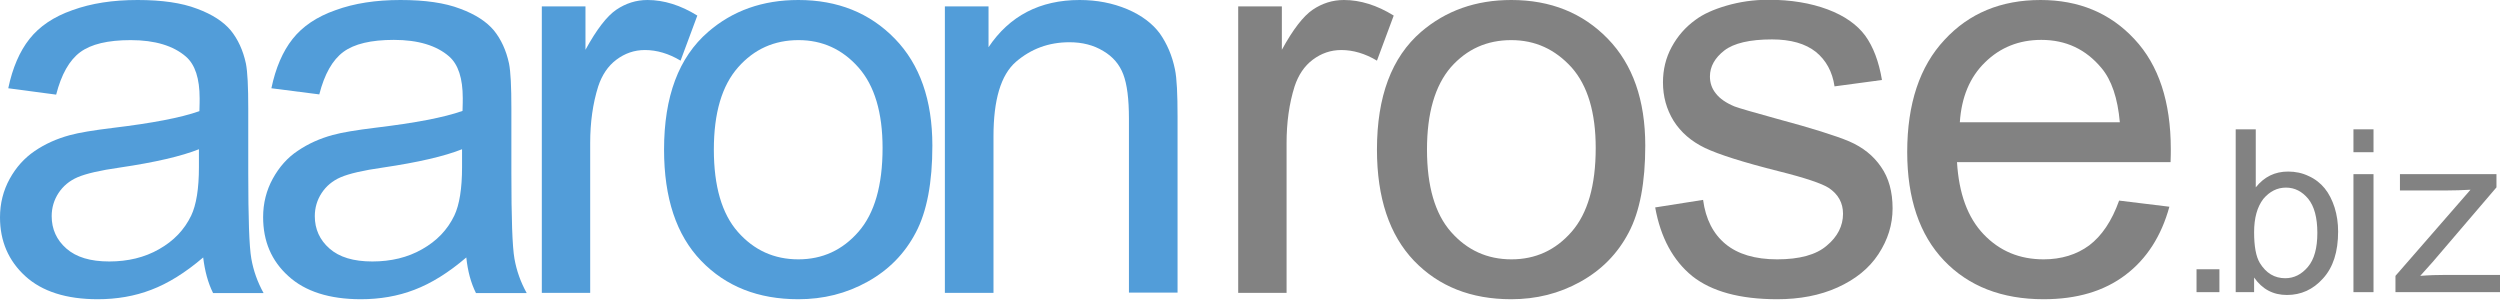
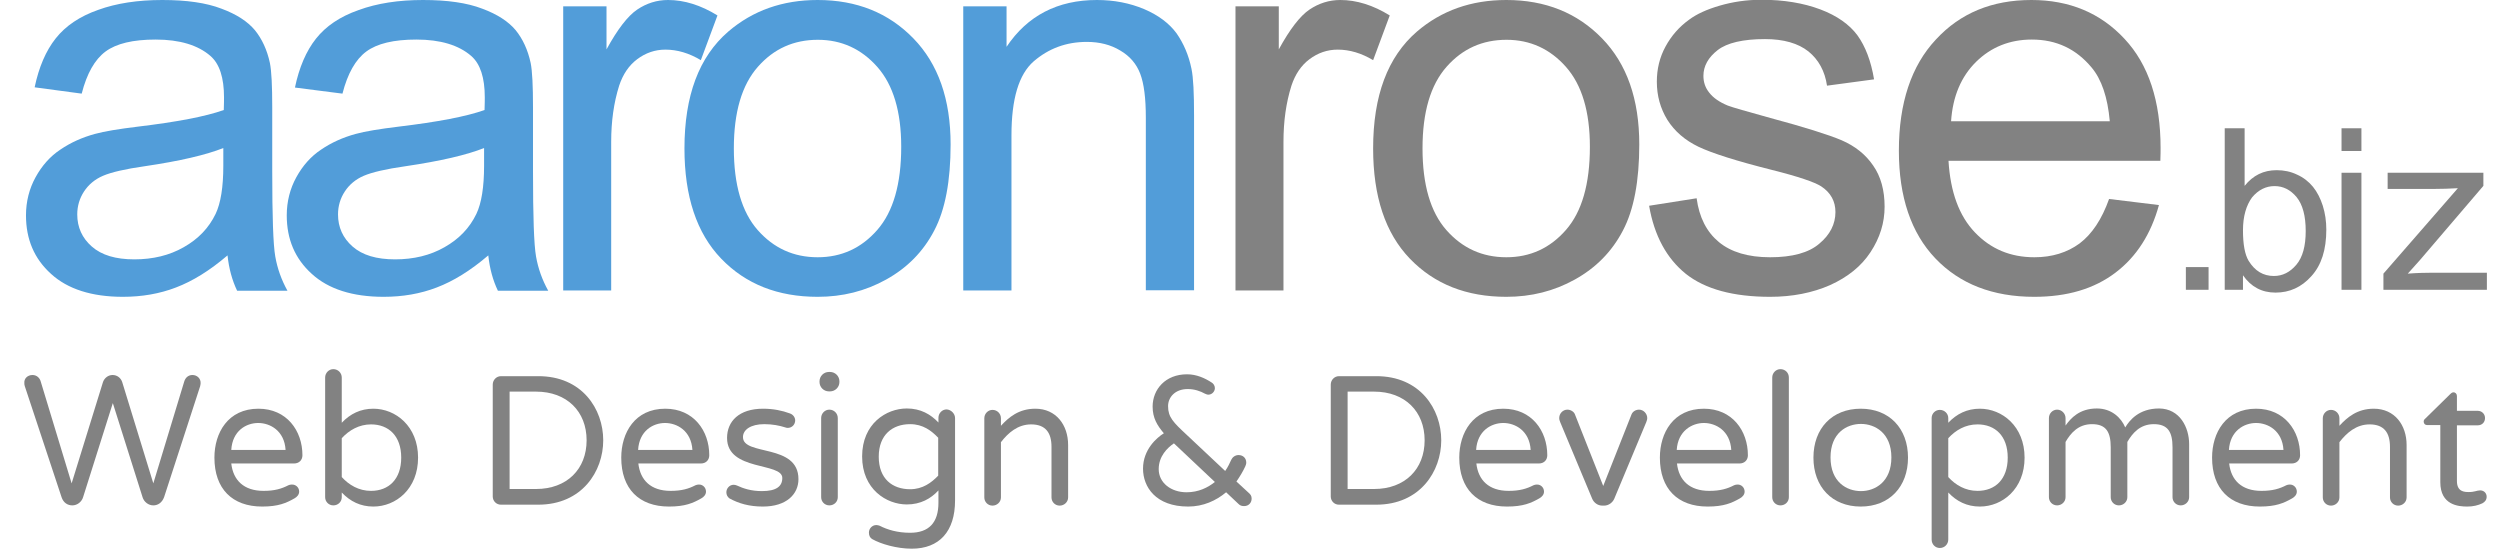
- <svg xmlns="http://www.w3.org/2000/svg" version="1.1" id="Layer_1" x="0px" y="0px" viewBox="0 0 1059.4 126.8" enable-background="new 0 0 1059.4 126.8" xml:space="preserve">
+ <svg xmlns="http://www.w3.org/2000/svg" version="1.1" id="Layer_1" x="0px" y="0px" viewBox="0 0 1068 234.5" enable-background="new 0 0 1068 234.5" xml:space="preserve">
  <g>
-     <path fill="#529DD9" d="M86.1,109.1c-7.6,6.5-14.9,11-22,13.7c-7,2.7-14.6,4-22.7,4c-13.3,0-23.6-3.3-30.7-9.8   C3.6,110.5,0,102.2,0,92.1c0-5.9,1.4-11.4,4.1-16.3C6.8,70.9,10.3,67,14.7,64c4.4-3,9.3-5.2,14.8-6.7c4-1.1,10.1-2.1,18.3-3.1   c16.6-2,28.8-4.3,36.7-7.1c0.1-2.8,0.1-4.6,0.1-5.4c0-8.4-1.9-14.3-5.8-17.7c-5.3-4.6-13.1-7-23.4-7c-9.7,0-16.8,1.7-21.4,5.1   c-4.6,3.4-8,9.4-10.2,18L3.5,37.4c1.8-8.6,4.8-15.6,9-20.9c4.2-5.3,10.2-9.4,18.2-12.2C38.7,1.4,47.8,0,58.3,0   C68.6,0,77,1.2,83.5,3.7c6.5,2.4,11.2,5.5,14.3,9.2c3,3.7,5.2,8.4,6.4,14c0.7,3.5,1,9.8,1,19v27.4c0,19.1,0.4,31.2,1.3,36.3   c0.9,5.1,2.6,9.9,5.2,14.6H90.3C88.1,119.8,86.8,114.8,86.1,109.1z M84.4,63.2c-7.5,3-18.7,5.6-33.6,7.8   c-8.5,1.2-14.4,2.6-17.9,4.1c-3.5,1.5-6.2,3.8-8.1,6.7c-1.9,2.9-2.9,6.2-2.9,9.8c0,5.5,2.1,10.1,6.2,13.7   c4.2,3.7,10.2,5.5,18.2,5.5c7.9,0,15-1.7,21.1-5.2c6.2-3.5,10.7-8.2,13.6-14.2c2.2-4.6,3.3-11.5,3.3-20.6V63.2z" />
-     <path fill="#529DD9" d="M197.6,109.1c-7.6,6.5-14.9,11-22,13.7c-7,2.7-14.6,4-22.7,4c-13.3,0-23.6-3.3-30.7-9.8   c-7.2-6.5-10.7-14.8-10.7-25c0-5.9,1.4-11.4,4.1-16.3c2.7-4.9,6.2-8.9,10.6-11.8c4.4-3,9.3-5.2,14.8-6.7c4-1.1,10.1-2.1,18.3-3.1   c16.6-2,28.8-4.3,36.7-7.1c0.1-2.8,0.1-4.6,0.1-5.4c0-8.4-1.9-14.3-5.8-17.7c-5.3-4.6-13.1-7-23.4-7c-9.7,0-16.8,1.7-21.4,5.1   c-4.6,3.4-8,9.4-10.2,18L115,37.4c1.8-8.6,4.8-15.6,9-20.9c4.2-5.3,10.2-9.4,18.2-12.2c7.9-2.9,17.1-4.3,27.5-4.3   c10.4,0,18.8,1.2,25.3,3.7c6.5,2.4,11.2,5.5,14.3,9.2c3,3.7,5.2,8.4,6.4,14c0.7,3.5,1,9.8,1,19v27.4c0,19.1,0.4,31.2,1.3,36.3   c0.9,5.1,2.6,9.9,5.2,14.6h-21.5C199.5,119.8,198.2,114.8,197.6,109.1z M195.9,63.2c-7.5,3-18.7,5.6-33.6,7.8   c-8.5,1.2-14.4,2.6-17.9,4.1c-3.5,1.5-6.2,3.8-8.1,6.7c-1.9,2.9-2.9,6.2-2.9,9.8c0,5.5,2.1,10.1,6.2,13.7   c4.2,3.7,10.2,5.5,18.2,5.5c7.9,0,15-1.7,21.1-5.2c6.2-3.5,10.7-8.2,13.6-14.2c2.2-4.6,3.3-11.5,3.3-20.6V63.2z" />
-     <path fill="#529DD9" d="M229.6,124.1V2.7h18.5v18.4c4.7-8.6,9.1-14.3,13.1-17S269.6,0,274.4,0c6.9,0,14,2.2,21.1,6.6l-7.1,19.1   c-5-3-10.1-4.5-15.1-4.5c-4.5,0-8.5,1.4-12.1,4.1c-3.6,2.7-6.1,6.5-7.7,11.3c-2.3,7.3-3.4,15.3-3.4,24v63.5H229.6z" />
-     <path fill="#529DD9" d="M281.4,63.4c0-22.5,6.2-39.1,18.7-49.9C310.5,4.5,323.2,0,338.3,0c16.7,0,30.3,5.5,40.9,16.4   c10.6,10.9,15.9,26,15.9,45.3c0,15.6-2.3,27.9-7,36.8c-4.7,9-11.5,15.9-20.5,20.9c-9,5-18.7,7.4-29.3,7.4c-17,0-30.7-5.4-41.2-16.3   C286.6,99.6,281.4,83.9,281.4,63.4z M302.5,63.4c0,15.5,3.4,27.2,10.2,34.9c6.8,7.7,15.3,11.6,25.6,11.6c10.2,0,18.7-3.9,25.5-11.7   s10.2-19.6,10.2-35.5c0-15-3.4-26.4-10.2-34.1c-6.8-7.7-15.3-11.6-25.4-11.6c-10.3,0-18.8,3.8-25.6,11.5   C305.9,36.3,302.5,47.9,302.5,63.4z" />
-     <path fill="#529DD9" d="M400.4,124.1V2.7h18.5V20c8.9-13.3,21.8-20,38.6-20c7.3,0,14,1.3,20.2,3.9c6.1,2.6,10.7,6.1,13.8,10.3   c3,4.3,5.2,9.3,6.4,15.2c0.8,3.8,1.1,10.5,1.1,20v74.6h-20.6V50.3c0-8.4-0.8-14.6-2.4-18.8c-1.6-4.2-4.4-7.5-8.5-9.9   c-4.1-2.5-8.9-3.7-14.3-3.7c-8.8,0-16.3,2.8-22.7,8.3c-6.4,5.6-9.5,16.1-9.5,31.6v66.3H400.4z" />
+     <g>
+       <path fill="#529DD9" d="M97.2,109.1c-7.6,6.5-14.9,11-22,13.7c-7,2.7-14.6,4-22.7,4c-13.3,0-23.6-3.3-30.7-9.8    c-7.2-6.5-10.7-14.8-10.7-25c0-5.9,1.4-11.4,4.1-16.3c2.7-4.9,6.2-8.9,10.6-11.8c4.4-3,9.3-5.2,14.8-6.7c4-1.1,10.1-2.1,18.3-3.1    c16.6-2,28.8-4.3,36.7-7.1c0.1-2.8,0.1-4.6,0.1-5.4c0-8.4-1.9-14.3-5.8-17.7c-5.3-4.6-13.1-7-23.4-7c-9.7,0-16.8,1.7-21.4,5.1    c-4.6,3.4-8,9.4-10.2,18l-20.1-2.7c1.8-8.6,4.8-15.6,9-20.9c4.2-5.3,10.2-9.4,18.2-12.2C49.7,1.4,58.9,0,69.3,0    c10.4,0,18.8,1.2,25.3,3.7c6.5,2.4,11.2,5.5,14.3,9.2c3,3.7,5.2,8.4,6.4,14c0.7,3.5,1,9.8,1,19v27.4c0,19.1,0.4,31.2,1.3,36.3    c0.9,5.1,2.6,9.9,5.2,14.6h-21.5C99.2,119.8,97.8,114.8,97.2,109.1z M95.5,63.2c-7.5,3-18.7,5.6-33.6,7.8    c-8.5,1.2-14.4,2.6-17.9,4.1c-3.5,1.5-6.2,3.8-8.1,6.7c-1.9,2.9-2.9,6.2-2.9,9.8c0,5.5,2.1,10.1,6.2,13.7    c4.2,3.7,10.2,5.5,18.2,5.5c7.9,0,15-1.7,21.1-5.2c6.2-3.5,10.7-8.2,13.6-14.2c2.2-4.6,3.3-11.5,3.3-20.6V63.2z" />
+     </g>
+     <g>
+       <path fill="#529DD9" d="M208.6,109.1c-7.6,6.5-14.9,11-22,13.7c-7,2.7-14.6,4-22.7,4c-13.3,0-23.6-3.3-30.7-9.8    c-7.2-6.5-10.7-14.8-10.7-25c0-5.9,1.4-11.4,4.1-16.3c2.7-4.9,6.2-8.9,10.6-11.8c4.4-3,9.3-5.2,14.8-6.7c4-1.1,10.1-2.1,18.3-3.1    c16.6-2,28.8-4.3,36.7-7.1c0.1-2.8,0.1-4.6,0.1-5.4c0-8.4-1.9-14.3-5.8-17.7c-5.3-4.6-13.1-7-23.4-7c-9.7,0-16.8,1.7-21.4,5.1    c-4.6,3.4-8,9.4-10.2,18L126,37.4c1.8-8.6,4.8-15.6,9-20.9c4.2-5.3,10.2-9.4,18.2-12.2c7.9-2.9,17.1-4.3,27.5-4.3    c10.4,0,18.8,1.2,25.3,3.7c6.5,2.4,11.2,5.5,14.3,9.2c3,3.7,5.2,8.4,6.4,14c0.7,3.5,1,9.8,1,19v27.4c0,19.1,0.4,31.2,1.3,36.3    c0.9,5.1,2.6,9.9,5.2,14.6h-21.5C210.6,119.8,209.2,114.8,208.6,109.1z M206.9,63.2c-7.5,3-18.7,5.6-33.6,7.8    c-8.5,1.2-14.4,2.6-17.9,4.1c-3.5,1.5-6.2,3.8-8.1,6.7c-1.9,2.9-2.9,6.2-2.9,9.8c0,5.5,2.1,10.1,6.2,13.7    c4.2,3.7,10.2,5.5,18.2,5.5c7.9,0,15-1.7,21.1-5.2c6.2-3.5,10.7-8.2,13.6-14.2c2.2-4.6,3.3-11.5,3.3-20.6V63.2z" />
+     </g>
+     <g>
+       <path fill="#529DD9" d="M240.6,124.1V2.7h18.5v18.4c4.7-8.6,9.1-14.3,13.1-17S280.6,0,285.4,0c6.9,0,14,2.2,21.1,6.6l-7.1,19.1    c-5-3-10.1-4.5-15.1-4.5c-4.5,0-8.5,1.4-12.1,4.1c-3.6,2.7-6.1,6.5-7.7,11.3c-2.3,7.3-3.4,15.3-3.4,24v63.5H240.6z" />
+     </g>
+     <g>
+       <path fill="#529DD9" d="M292.4,63.4c0-22.5,6.2-39.1,18.7-49.9C321.6,4.5,334.3,0,349.3,0c16.7,0,30.3,5.5,40.9,16.4    c10.6,10.9,15.9,26,15.9,45.3c0,15.6-2.3,27.9-7,36.8c-4.7,9-11.5,15.9-20.5,20.9c-9,5-18.7,7.4-29.3,7.4    c-17,0-30.7-5.4-41.2-16.3C297.6,99.6,292.4,83.9,292.4,63.4z M313.5,63.4c0,15.5,3.4,27.2,10.2,34.9c6.8,7.7,15.3,11.6,25.6,11.6    c10.2,0,18.7-3.9,25.5-11.7S385,78.6,385,62.7c0-15-3.4-26.4-10.2-34.1c-6.8-7.7-15.3-11.6-25.4-11.6c-10.3,0-18.8,3.8-25.6,11.5    C316.9,36.3,313.5,47.9,313.5,63.4z" />
+     </g>
+     <g>
+       <path fill="#529DD9" d="M411.5,124.1V2.7H430V20c8.9-13.3,21.8-20,38.6-20c7.3,0,14,1.3,20.2,3.9c6.1,2.6,10.7,6.1,13.8,10.3    c3,4.3,5.2,9.3,6.4,15.2c0.8,3.8,1.1,10.5,1.1,20v74.6h-20.6V50.3c0-8.4-0.8-14.6-2.4-18.8c-1.6-4.2-4.4-7.5-8.5-9.9    c-4.1-2.5-8.9-3.7-14.3-3.7c-8.8,0-16.3,2.8-22.7,8.3c-6.4,5.6-9.5,16.1-9.5,31.6v66.3H411.5z" />
+     </g>
  </g>
  <g>
-     <path fill="#828282" d="M524.7,124.1V2.7h18.5v18.4c4.7-8.6,9.1-14.3,13.1-17c4-2.7,8.4-4.1,13.2-4.1c6.9,0,14,2.2,21.1,6.6   l-7.1,19.1c-5-3-10.1-4.5-15.1-4.5c-4.5,0-8.5,1.4-12.1,4.1c-3.6,2.7-6.1,6.5-7.7,11.3c-2.3,7.3-3.4,15.3-3.4,24v63.5H524.7z" />
-     <path fill="#828282" d="M583.5,63.4c0-22.5,6.2-39.1,18.7-49.9C612.7,4.5,625.4,0,640.4,0c16.7,0,30.3,5.5,40.9,16.4   c10.6,10.9,15.9,26,15.9,45.3c0,15.6-2.3,27.9-7,36.8c-4.7,9-11.5,15.9-20.5,20.9c-9,5-18.7,7.4-29.3,7.4c-17,0-30.7-5.4-41.2-16.3   C588.8,99.6,583.5,83.9,583.5,63.4z M604.7,63.4c0,15.5,3.4,27.2,10.2,34.9c6.8,7.7,15.3,11.6,25.6,11.6c10.2,0,18.7-3.9,25.5-11.7   c6.8-7.8,10.2-19.6,10.2-35.5c0-15-3.4-26.4-10.2-34.1C659,20.9,650.6,17,640.4,17c-10.3,0-18.8,3.8-25.6,11.5   C608.1,36.3,604.7,47.9,604.7,63.4z" />
-     <path fill="#828282" d="M701.4,87.9l20.3-3.2c1.1,8.2,4.3,14.4,9.5,18.7c5.2,4.3,12.5,6.5,21.9,6.5c9.4,0,16.5-1.9,21-5.8   c4.6-3.8,6.9-8.4,6.9-13.5c0-4.6-2-8.3-6.1-11c-2.8-1.8-9.8-4.2-21-7c-15.1-3.8-25.5-7.1-31.4-9.9c-5.8-2.8-10.2-6.6-13.3-11.5   c-3-4.9-4.5-10.3-4.5-16.3c0-5.4,1.2-10.4,3.7-15c2.5-4.6,5.8-8.4,10.1-11.5c3.2-2.4,7.6-4.4,13.1-6c5.5-1.6,11.4-2.5,17.8-2.5   c9.5,0,17.9,1.4,25.1,4.1c7.2,2.7,12.5,6.5,15.9,11.1c3.4,4.7,5.8,11,7.1,18.8l-20.1,2.7c-0.9-6.2-3.6-11.1-7.9-14.6   c-4.4-3.5-10.6-5.3-18.6-5.3c-9.4,0-16.2,1.6-20.2,4.7c-4,3.1-6.1,6.8-6.1,11c0,2.7,0.8,5.1,2.5,7.2c1.7,2.2,4.3,4,7.9,5.5   c2.1,0.8,8.1,2.5,18.2,5.3c14.5,3.9,24.7,7.1,30.4,9.5c5.8,2.5,10.3,6.1,13.5,10.8c3.3,4.7,4.9,10.6,4.9,17.6c0,6.9-2,13.3-6,19.4   c-4,6.1-9.8,10.7-17.3,14.1s-16.1,5-25.6,5c-15.8,0-27.8-3.3-36-9.8C709,110.4,703.7,100.7,701.4,87.9z" />
-     <path fill="#828282" d="M898,85l21.3,2.6c-3.4,12.4-9.6,22.1-18.6,28.9c-9.1,6.9-20.6,10.3-34.7,10.3c-17.7,0-31.8-5.5-42.2-16.4   c-10.4-10.9-15.6-26.3-15.6-46c0-20.4,5.3-36.3,15.8-47.5C834.4,5.6,848,0,864.7,0c16.2,0,29.5,5.5,39.8,16.6   c10.3,11,15.4,26.6,15.4,46.6c0,1.2,0,3-0.1,5.5h-90.5c0.8,13.3,4.5,23.5,11.3,30.6c6.8,7.1,15.2,10.6,25.4,10.6   c7.5,0,14-2,19.3-5.9C890.6,100,894.9,93.7,898,85z M830.5,51.8h67.8c-0.9-10.2-3.5-17.9-7.8-23c-6.6-7.9-15-11.9-25.5-11.9   c-9.4,0-17.4,3.2-23.8,9.5C834.7,32.7,831.2,41.2,830.5,51.8z" />
+     <g>
+       <path fill="#828282" d="M527.8,124.1V2.7h18.5v18.4c4.7-8.6,9.1-14.3,13.1-17S567.8,0,572.6,0c6.9,0,14,2.2,21.1,6.6l-7.1,19.1    c-5-3-10.1-4.5-15.1-4.5c-4.5,0-8.5,1.4-12.1,4.1c-3.6,2.7-6.1,6.5-7.7,11.3c-2.3,7.3-3.4,15.3-3.4,24v63.5H527.8z" />
+     </g>
+     <g>
+       <path fill="#828282" d="M586.6,63.4c0-22.5,6.2-39.1,18.7-49.9C615.8,4.5,628.5,0,643.5,0c16.7,0,30.3,5.5,40.9,16.4    c10.6,10.9,15.9,26,15.9,45.3c0,15.6-2.3,27.9-7,36.8c-4.7,9-11.5,15.9-20.5,20.9c-9,5-18.7,7.4-29.3,7.4    c-17,0-30.7-5.4-41.2-16.3C591.8,99.6,586.6,83.9,586.6,63.4z M607.7,63.4c0,15.5,3.4,27.2,10.2,34.9c6.8,7.7,15.3,11.6,25.6,11.6    c10.2,0,18.7-3.9,25.5-11.7c6.8-7.8,10.2-19.6,10.2-35.5c0-15-3.4-26.4-10.2-34.1c-6.8-7.7-15.3-11.6-25.4-11.6    c-10.3,0-18.8,3.8-25.6,11.5C611.1,36.3,607.7,47.9,607.7,63.4z" />
+     </g>
+     <g>
+       <path fill="#828282" d="M704.5,87.9l20.3-3.2c1.1,8.2,4.3,14.4,9.5,18.7c5.2,4.3,12.5,6.5,21.9,6.5c9.4,0,16.5-1.9,21-5.8    c4.6-3.8,6.9-8.4,6.9-13.5c0-4.6-2-8.3-6.1-11c-2.8-1.8-9.8-4.2-21-7c-15.1-3.8-25.5-7.1-31.4-9.9c-5.8-2.8-10.2-6.6-13.3-11.5    c-3-4.9-4.5-10.3-4.5-16.3c0-5.4,1.2-10.4,3.7-15c2.5-4.6,5.8-8.4,10.1-11.5c3.2-2.4,7.6-4.4,13.1-6c5.5-1.6,11.4-2.5,17.8-2.5    c9.5,0,17.9,1.4,25.1,4.1s12.5,6.5,15.9,11.1c3.4,4.7,5.8,11,7.1,18.8l-20.1,2.7c-0.9-6.2-3.6-11.1-7.9-14.6    c-4.4-3.5-10.6-5.3-18.6-5.3c-9.4,0-16.2,1.6-20.2,4.7c-4,3.1-6.1,6.8-6.1,11c0,2.7,0.8,5.1,2.5,7.2c1.7,2.2,4.3,4,7.9,5.5    c2.1,0.8,8.1,2.5,18.2,5.3c14.5,3.9,24.7,7.1,30.4,9.5c5.8,2.5,10.3,6.1,13.5,10.8c3.3,4.7,4.9,10.6,4.9,17.6c0,6.9-2,13.3-6,19.4    c-4,6.1-9.8,10.7-17.3,14.1c-7.5,3.3-16.1,5-25.6,5c-15.8,0-27.8-3.3-36-9.8C712,110.4,706.7,100.7,704.5,87.9z" />
+     </g>
+     <g>
+       <path fill="#828282" d="M901,85l21.3,2.6c-3.4,12.4-9.6,22.1-18.6,28.9c-9.1,6.9-20.6,10.3-34.7,10.3c-17.7,0-31.8-5.5-42.2-16.4    c-10.4-10.9-15.6-26.3-15.6-46c0-20.4,5.3-36.3,15.8-47.5C837.4,5.6,851,0,867.8,0c16.2,0,29.5,5.5,39.8,16.6    c10.3,11,15.4,26.6,15.4,46.6c0,1.2,0,3-0.1,5.5h-90.5c0.8,13.3,4.5,23.5,11.3,30.6c6.8,7.1,15.2,10.6,25.4,10.6    c7.5,0,14-2,19.3-5.9C893.7,100,897.9,93.7,901,85z M833.5,51.8h67.8c-0.9-10.2-3.5-17.9-7.8-23c-6.6-7.9-15-11.9-25.5-11.9    c-9.4,0-17.4,3.2-23.8,9.5C837.8,32.7,834.2,41.2,833.5,51.8z" />
+     </g>
  </g>
  <g>
-     <path fill="#828282" d="M930.8,123.8v-9.7h9.7v9.7H930.8z" />
-     <path fill="#828282" d="M955.3,123.8h-7.9v-69h8.5v24.6c3.6-4.5,8.1-6.7,13.7-6.7c3.1,0,6,0.6,8.7,1.9c2.7,1.2,5,3,6.8,5.2   c1.8,2.2,3.2,5,4.2,8.1c1,3.2,1.5,6.6,1.5,10.2c0,8.6-2.1,15.2-6.4,19.9c-4.2,4.7-9.3,7-15.3,7c-5.9,0-10.5-2.5-13.9-7.4V123.8z    M955.2,98.4c0,6,0.8,10.3,2.4,13c2.7,4.4,6.3,6.5,10.8,6.5c3.7,0,6.9-1.6,9.6-4.8c2.7-3.2,4-8,4-14.4c0-6.5-1.3-11.3-3.9-14.5   c-2.6-3.1-5.7-4.7-9.4-4.7c-3.7,0-6.9,1.6-9.6,4.8C956.5,87.7,955.2,92.4,955.2,98.4z" />
-     <path fill="#828282" d="M997.3,64.5v-9.7h8.5v9.7H997.3z M997.3,123.8v-50h8.5v50H997.3z" />
-     <path fill="#828282" d="M1015.1,123.8v-6.9l31.8-36.5c-3.6,0.2-6.8,0.3-9.6,0.3H1017v-6.9h40.9v5.6l-27.1,31.7l-5.2,5.8   c3.8-0.3,7.4-0.4,10.7-0.4h23.1v7.3H1015.1z" />
+     <g>
+       <path fill="#828282" d="M933.8,123.8v-9.7h9.7v9.7H933.8z" />
+     </g>
+     <g>
+       <path fill="#828282" d="M958.3,123.8h-7.9v-69h8.5v24.6c3.6-4.5,8.1-6.7,13.7-6.7c3.1,0,6,0.6,8.7,1.9c2.7,1.2,5,3,6.8,5.2    c1.8,2.2,3.2,5,4.2,8.1c1,3.2,1.5,6.6,1.5,10.2c0,8.6-2.1,15.2-6.4,19.9c-4.2,4.7-9.3,7-15.3,7c-5.9,0-10.5-2.5-13.9-7.4V123.8z     M958.2,98.4c0,6,0.8,10.3,2.4,13c2.7,4.4,6.3,6.5,10.8,6.5c3.7,0,6.9-1.6,9.6-4.8c2.7-3.2,4-8,4-14.4c0-6.5-1.3-11.3-3.9-14.5    c-2.6-3.1-5.7-4.7-9.4-4.7c-3.7,0-6.9,1.6-9.6,4.8C959.6,87.7,958.2,92.4,958.2,98.4z" />
+     </g>
+     <g>
+       <path fill="#828282" d="M1000.3,64.5v-9.7h8.5v9.7H1000.3z M1000.3,123.8v-50h8.5v50H1000.3z" />
+     </g>
+     <g>
+       <path fill="#828282" d="M1018.2,123.8v-6.9l31.8-36.5c-3.6,0.2-6.8,0.3-9.6,0.3h-20.4v-6.9h40.9v5.6l-27.1,31.7l-5.2,5.8    c3.8-0.3,7.4-0.4,10.7-0.4h23.1v7.3H1018.2z" />
+     </g>
+   </g>
+   <g>
+     <path fill="#828282" d="M52.2,163.2l13.3,43.3L78.7,163c0.5-1.7,1.8-2.8,3.5-2.8c2,0,3.6,1.5,3.5,3.5c0,0.4-0.1,0.8-0.2,1.3   l-15.4,47.4c-0.9,2.4-2.7,3.5-4.6,3.5c-2.1,0-4-1.5-4.6-3.5l-12.7-40.2l-12.7,40.2c-0.6,2-2.5,3.5-4.6,3.5c-2,0-3.8-1.1-4.6-3.5   L10.6,165c-0.2-0.6-0.2-0.9-0.2-1.3c-0.2-2,1.4-3.5,3.5-3.5c1.7,0,3.1,1.2,3.5,2.8l13.2,43.5L44,163.2c0.6-1.7,2.2-3,4.1-3   C50,160.2,51.6,161.4,52.2,163.2z" />
+     <path fill="#828282" d="M127.8,210c0,1.3-0.9,2.3-2,2.9c-3.5,2-6.9,3.5-13.8,3.5c-12.8,0-20.4-7.6-20.4-20.9   c0-10.6,5.8-20.9,18.8-20.9c12.1,0,18.8,9.4,18.8,19.9c0,2-1.4,3.5-3.6,3.5H98.8c0.8,7.1,5.3,11.7,13.8,11.7   c4.7,0,7.7-0.9,10.6-2.4c0.5-0.2,0.9-0.3,1.4-0.3C126.3,206.9,127.8,208.2,127.8,210z M98.8,192.2h23.2   c-0.5-8.2-6.6-11.5-11.7-11.5S99.3,184,98.8,192.2z" />
+     <path fill="#828282" d="M178.6,195.5c0,13.4-9.5,20.9-19.1,20.9c-5.5,0-9.9-2.2-13.5-6v2c0,2-1.6,3.5-3.6,3.5c-2,0-3.5-1.6-3.5-3.5   v-51.1c0-2,1.6-3.6,3.5-3.6c2,0,3.6,1.6,3.6,3.6v19.3c3.6-3.8,8-6,13.5-6C169,174.6,178.6,182.1,178.6,195.5z M171.4,195.5   c0-9.3-5.4-14.2-12.9-14.2c-5.1,0-9.4,2.5-12.5,5.9v16.6c3.1,3.4,7.3,5.9,12.5,5.9C166,209.7,171.4,204.8,171.4,195.5z" />
+     <path fill="#828282" d="M257.7,188.1c0,13.2-9,27.5-27.8,27.5H214c-2,0-3.5-1.6-3.5-3.5v-47.8c0-2,1.6-3.6,3.5-3.6h15.8   C248.7,160.6,257.7,174.8,257.7,188.1z M250.6,188.1c0-12.3-8.4-20.8-21.6-20.8h-11.3v41.6H229   C242.2,208.9,250.6,200.4,250.6,188.1z" />
+     <path fill="#828282" d="M301.6,210c0,1.3-0.9,2.3-2,2.9c-3.5,2-6.9,3.5-13.8,3.5c-12.8,0-20.4-7.6-20.4-20.9   c0-10.6,5.8-20.9,18.8-20.9c12.1,0,18.8,9.4,18.8,19.9c0,2-1.4,3.5-3.6,3.5h-26.7c0.8,7.1,5.3,11.7,13.8,11.7   c4.7,0,7.7-0.9,10.6-2.4c0.5-0.2,0.9-0.3,1.4-0.3C300.1,206.9,301.6,208.2,301.6,210z M272.6,192.2h23.2   c-0.5-8.2-6.6-11.5-11.7-11.5S273.1,184,272.6,192.2z" />
+     <path fill="#828282" d="M341.1,204.7c0,6.4-5.1,11.7-15.2,11.7c-5.8,0-10.3-1.3-14.3-3.5c-0.8-0.6-1.3-1.5-1.3-2.6   c0-1.6,1.3-3.2,3.1-3.2c0.5,0,0.9,0.1,1.4,0.3c2.8,1.3,6.1,2.4,10.7,2.4c6.1,0,8.7-2,8.7-5.6c0-6.8-23.6-2.8-23.6-17.1   c0-7.1,5.1-12.5,15.4-12.5c4.3,0,8.2,0.8,11.4,2c1.5,0.5,2.3,1.8,2.3,3c0,1.7-1.3,3.2-3.2,3.2c-0.4,0-0.7-0.1-1-0.2   c-2.5-0.8-5.5-1.4-9-1.4c-5.8,0-9.1,2.4-9.1,5.5C317.3,194.9,341.1,189.3,341.1,204.7z" />
+     <path fill="#828282" d="M358.6,163.2c0,2.2-1.8,4-4,4c-0.1,0-0.2,0-0.5,0c-2.2,0-4-1.8-4-4c0-0.1,0-0.1,0-0.3c0-2.2,1.8-4,4-4   c0.2,0,0.3,0,0.5,0c2.2,0,4,1.8,4,4C358.6,162.9,358.6,163.1,358.6,163.2z M357.9,178.6v33.8c0,2-1.6,3.5-3.6,3.5   c-2,0-3.5-1.6-3.5-3.5v-33.8c0-2,1.6-3.6,3.5-3.6C356.3,175,357.9,176.6,357.9,178.6z" />
+     <path fill="#828282" d="M408,178.6v35.2c0,13.2-6.7,20.6-18.5,20.6c-6.4,0-13.2-2-16.9-4.1c-0.8-0.5-1.4-1.3-1.4-2.8   c0-1.6,1.3-3.2,3.2-3.2c0.6,0,1,0.2,1.4,0.3c3.3,1.7,7.6,3,13,3c8,0,12.1-4.3,12.1-12.8v-5.3c-3.2,3.5-7.6,6-13.5,6   c-8.7,0-19.1-6.5-19.1-20.5s10.3-20.5,19.1-20.5c5.9,0,10.2,2.5,13.5,6v-2c0-2,1.6-3.6,3.5-3.6C406.3,175,408,176.7,408,178.6z    M400.8,187c-2.9-3-6.5-5.8-12-5.8c-7.5,0-13.4,4.5-13.4,13.9c0,9.5,5.9,13.9,13.4,13.9c5.4,0,9.1-2.8,12-5.8V187z" />
+     <path fill="#828282" d="M456.3,190.1v22.4c0,2-1.7,3.5-3.6,3.5c-2,0-3.5-1.6-3.5-3.5v-21.6c0-6-2.5-9.6-8.7-9.6   c-5.7,0-9.8,3.6-12.9,7.6v23.6c0,2-1.7,3.5-3.6,3.5c-2,0-3.5-1.6-3.5-3.5v-33.8c0-2,1.6-3.6,3.5-3.6c2,0,3.6,1.6,3.6,3.6v3.2   c3.3-3.6,7.6-7.3,14.7-7.3C451.2,174.6,456.3,181.6,456.3,190.1z" />
+     <path fill="#828282" d="M533.4,210.5c0.8,0.7,1.3,1.3,1.3,2.5c0,1.7-1.2,3.2-3.2,3.2c-1,0-1.7-0.2-2.4-0.9l-5.3-5   c-4.3,3.6-9.8,6.1-16.2,6.1c-13.9,0-19.3-8.4-19.3-16.2c0-8.1,5.8-13.2,8.9-15.1c-2.8-3.3-4.8-6.5-4.8-11.4   c0-7.4,5.5-13.8,14.7-13.8c4,0,7.6,1.6,10.5,3.5c0.7,0.4,1.4,1.3,1.4,2.4c0,1.4-1.2,2.8-2.8,2.8c-0.5,0-0.9-0.2-1.4-0.4   c-2-1.1-4.5-2-7.4-2c-5.5,0-8.4,3.6-8.4,7.3c0,4.7,2.2,6.9,7.9,12.2l16.5,15.5c1.2-1.7,2-3.5,2.6-4.8c0.5-1.1,1.7-2,3.1-2   c1.9,0,3.3,1.3,3.3,3.2c0,0.6-0.2,1.1-0.4,1.6c-1,2.2-2.4,4.5-3.8,6.5L533.4,210.5z M501.5,189.4c-2.8,1.9-6.5,5.5-6.5,11   c0,5.9,5.3,9.9,11.9,9.9c5.1,0,9.1-2,12.1-4.4L501.5,189.4z" />
+     <path fill="#828282" d="M615.7,188.1c0,13.2-9,27.5-27.8,27.5H572c-2,0-3.5-1.6-3.5-3.5v-47.8c0-2,1.6-3.6,3.5-3.6h15.8   C606.7,160.6,615.7,174.8,615.7,188.1z M608.6,188.1c0-12.3-8.4-20.8-21.6-20.8h-11.3v41.6H587   C600.2,208.9,608.6,200.4,608.6,188.1z" />
+     <path fill="#828282" d="M659.6,210c0,1.3-0.9,2.3-2,2.9c-3.5,2-6.9,3.5-13.8,3.5c-12.8,0-20.4-7.6-20.4-20.9   c0-10.6,5.8-20.9,18.8-20.9c12.1,0,18.8,9.4,18.8,19.9c0,2-1.4,3.5-3.6,3.5h-26.7c0.8,7.1,5.3,11.7,13.8,11.7   c4.7,0,7.7-0.9,10.6-2.4c0.5-0.2,0.9-0.3,1.4-0.3C658.1,206.9,659.6,208.2,659.6,210z M630.6,192.2h23.3   c-0.5-8.2-6.6-11.5-11.7-11.5C637.1,180.7,631.1,184,630.6,192.2z" />
+     <path fill="#828282" d="M703.7,178.6c0,0.6-0.2,1.1-0.4,1.7l-13.7,32.8c-0.7,1.6-2.4,2.9-4.3,2.9h-0.8c-2,0-3.6-1.3-4.3-2.9   l-13.7-32.8c-0.2-0.6-0.4-1-0.4-1.7c0-2,1.6-3.6,3.5-3.6c1.4,0,2.8,0.9,3.2,2l12.1,30.6l12.1-30.6c0.5-1.2,1.8-2,3.2-2   C702.1,175,703.7,176.7,703.7,178.6z" />
+     <path fill="#828282" d="M745.3,210c0,1.3-0.9,2.3-2,2.9c-3.5,2-6.9,3.5-13.8,3.5c-12.8,0-20.4-7.6-20.4-20.9   c0-10.6,5.8-20.9,18.8-20.9c12.1,0,18.8,9.4,18.8,19.9c0,2-1.4,3.5-3.6,3.5h-26.7c0.8,7.1,5.3,11.7,13.8,11.7   c4.7,0,7.7-0.9,10.6-2.4c0.5-0.2,0.9-0.3,1.4-0.3C743.8,206.9,745.3,208.2,745.3,210z M716.3,192.2h23.3   c-0.5-8.2-6.6-11.5-11.7-11.5C722.9,180.7,716.8,184,716.3,192.2z" />
+     <path fill="#828282" d="M764.2,161.3v51.1c0,2-1.6,3.5-3.6,3.5c-2,0-3.5-1.6-3.5-3.5v-51.1c0-2,1.6-3.6,3.5-3.6   C762.6,157.7,764.2,159.2,764.2,161.3z" />
+     <path fill="#828282" d="M815.1,195.5c0,12.5-8,20.9-20.2,20.9c-12.2,0-20.2-8.4-20.2-20.9c0-12.5,8-20.9,20.2-20.9   C807.1,174.6,815.1,183,815.1,195.5z M808,195.4c0-10.4-7-14.3-13-14.3c-6.1,0-13,3.9-13,14.3c0,10.5,6.9,14.4,13,14.4   C801,209.8,808,205.9,808,195.4z" />
+     <path fill="#828282" d="M832.3,210.4v20.1c0,2-1.6,3.6-3.6,3.6c-2,0-3.5-1.6-3.5-3.6v-51.9c0-2,1.6-3.5,3.5-3.5   c2,0,3.6,1.6,3.6,3.5v2c3.6-3.8,8-6,13.5-6c9.5,0,19.1,7.5,19.1,20.9s-9.5,20.9-19.1,20.9C840.3,216.4,835.9,214.2,832.3,210.4z    M832.3,187.2v16.6c3.1,3.4,7.3,5.9,12.5,5.9c7.5,0,12.9-4.9,12.9-14.2s-5.4-14.2-12.9-14.2C839.6,181.3,835.4,183.8,832.3,187.2z" />
+     <path fill="#828282" d="M935.2,189.7v22.7c0,2-1.7,3.5-3.6,3.5c-2,0-3.5-1.6-3.5-3.5v-21.3c0-6.6-2-9.9-8-9.9c-6,0-9.2,4-11.3,7.6   v23.6c0,2-1.7,3.5-3.6,3.5c-2,0-3.5-1.6-3.5-3.5v-21.3c0-6.6-2-9.9-8-9.9c-6,0-9.2,4-11.3,7.6v23.6c0,2-1.7,3.5-3.6,3.5   c-2,0-3.5-1.6-3.5-3.5v-33.8c0-2,1.6-3.6,3.5-3.6c2,0,3.6,1.7,3.6,3.6v3.2c2.2-3.1,5.9-7.3,13.4-7.3c6.3,0,10.4,4,12.1,8.1   c1.8-3,5.8-8.1,14.5-8.1C931.3,174.6,935.2,182.7,935.2,189.7z" />
+     <path fill="#828282" d="M981.2,210c0,1.3-0.9,2.3-2,2.9c-3.5,2-6.9,3.5-13.8,3.5c-12.8,0-20.4-7.6-20.4-20.9   c0-10.6,5.8-20.9,18.8-20.9c12.1,0,18.8,9.4,18.8,19.9c0,2-1.4,3.5-3.6,3.5h-26.7c0.8,7.1,5.3,11.7,13.8,11.7   c4.7,0,7.7-0.9,10.6-2.4c0.5-0.2,0.9-0.3,1.4-0.3C979.7,206.9,981.2,208.2,981.2,210z M952.2,192.2h23.3   c-0.5-8.2-6.6-11.5-11.7-11.5C958.7,180.7,952.7,184,952.2,192.2z" />
+     <path fill="#828282" d="M1028.1,190.1v22.4c0,2-1.7,3.5-3.6,3.5c-2,0-3.5-1.6-3.5-3.5v-21.6c0-6-2.5-9.6-8.7-9.6   c-5.7,0-9.8,3.6-12.9,7.6v23.6c0,2-1.7,3.5-3.6,3.5c-2,0-3.5-1.6-3.5-3.5v-33.8c0-2,1.6-3.6,3.5-3.6c2,0,3.6,1.6,3.6,3.6v3.2   c3.3-3.6,7.6-7.3,14.7-7.3C1023,174.6,1028.1,181.6,1028.1,190.1z" />
+     <path fill="#828282" d="M1062.3,212.2c0,1.3-0.7,2.2-1.8,2.8c-1.9,0.9-4,1.4-6.5,1.4c-3.7,0-11.5-0.6-11.5-10.4v-24.4h-5.6   c-0.9,0-1.5-0.6-1.5-1.5c0-0.5,0.2-0.9,0.7-1.3l10.7-10.5c0.2-0.2,0.7-0.7,1.3-0.7c0.9,0,1.5,0.7,1.5,1.6v6.3h8.9   c1.7,0,3.1,1.3,3.1,3.1s-1.3,3.1-3.1,3.1h-8.9v23.8c0,4.6,3.2,4.7,5.1,4.7c2.5,0,3.4-0.7,4.7-0.7   C1060.9,209.4,1062.3,210.5,1062.3,212.2z" />
+   </g>
+   <g>
+     <line fill="none" x1="0" y1="147.1" x2="1068" y2="147.1" />
  </g>
</svg>
